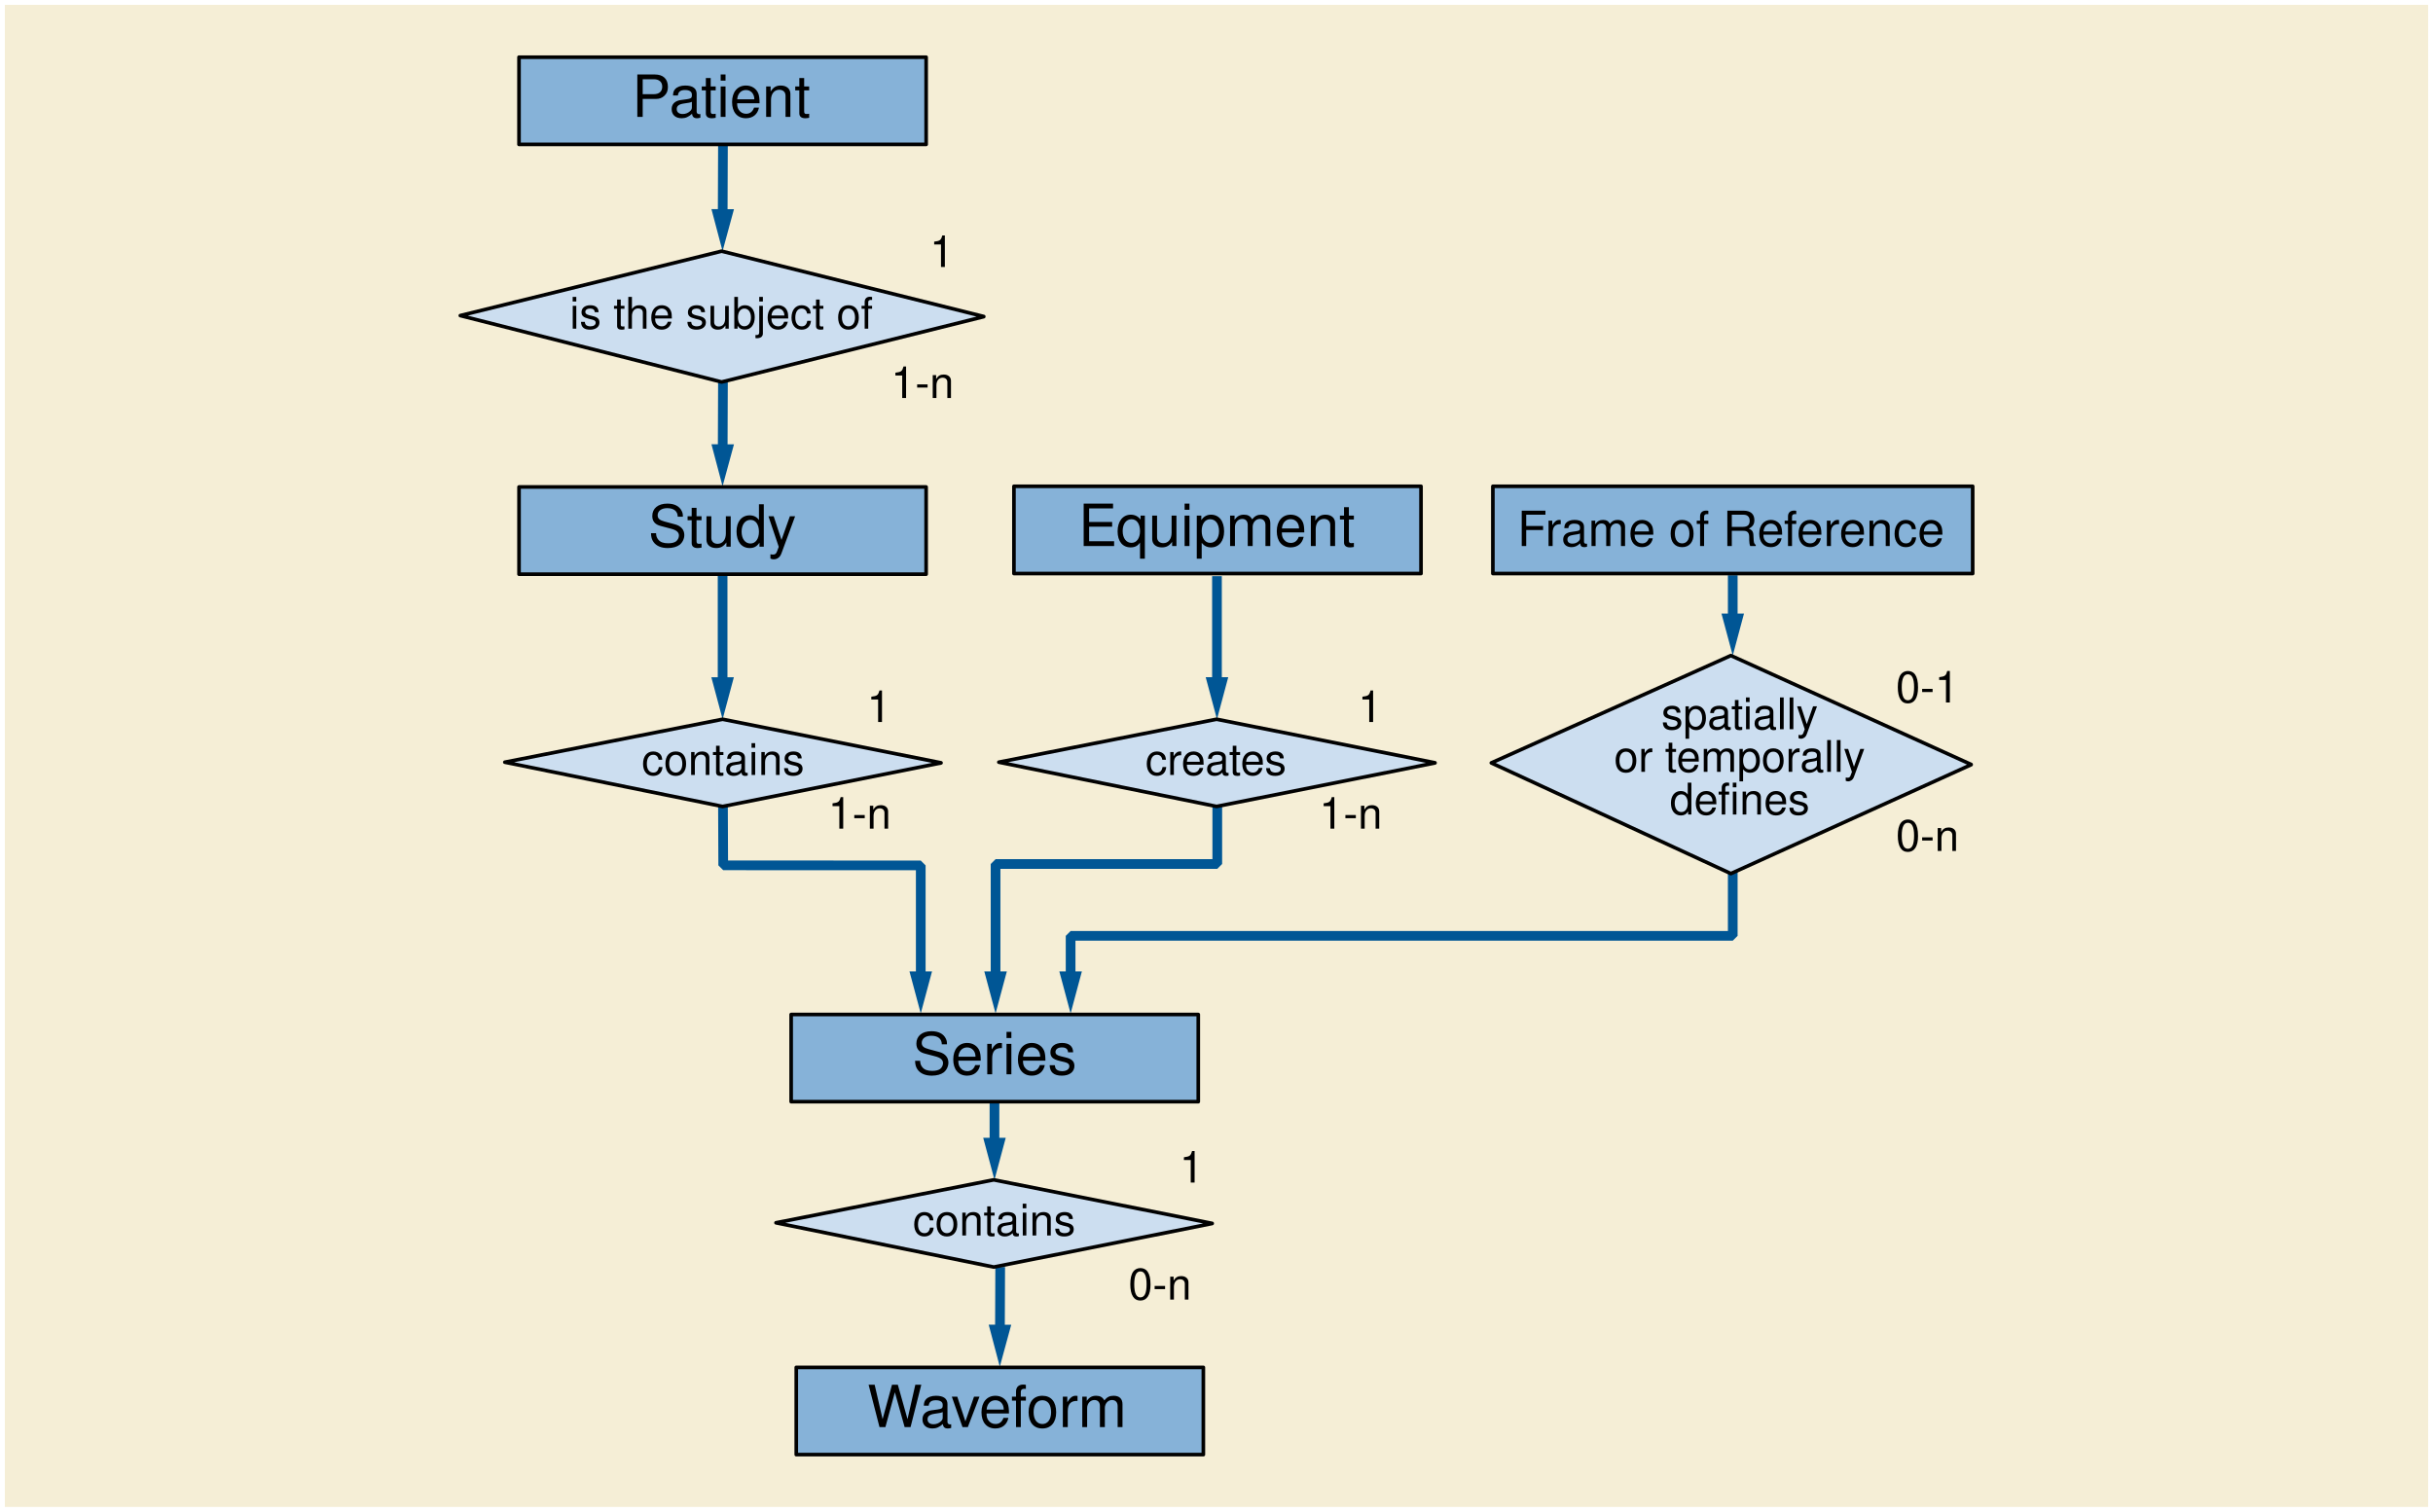
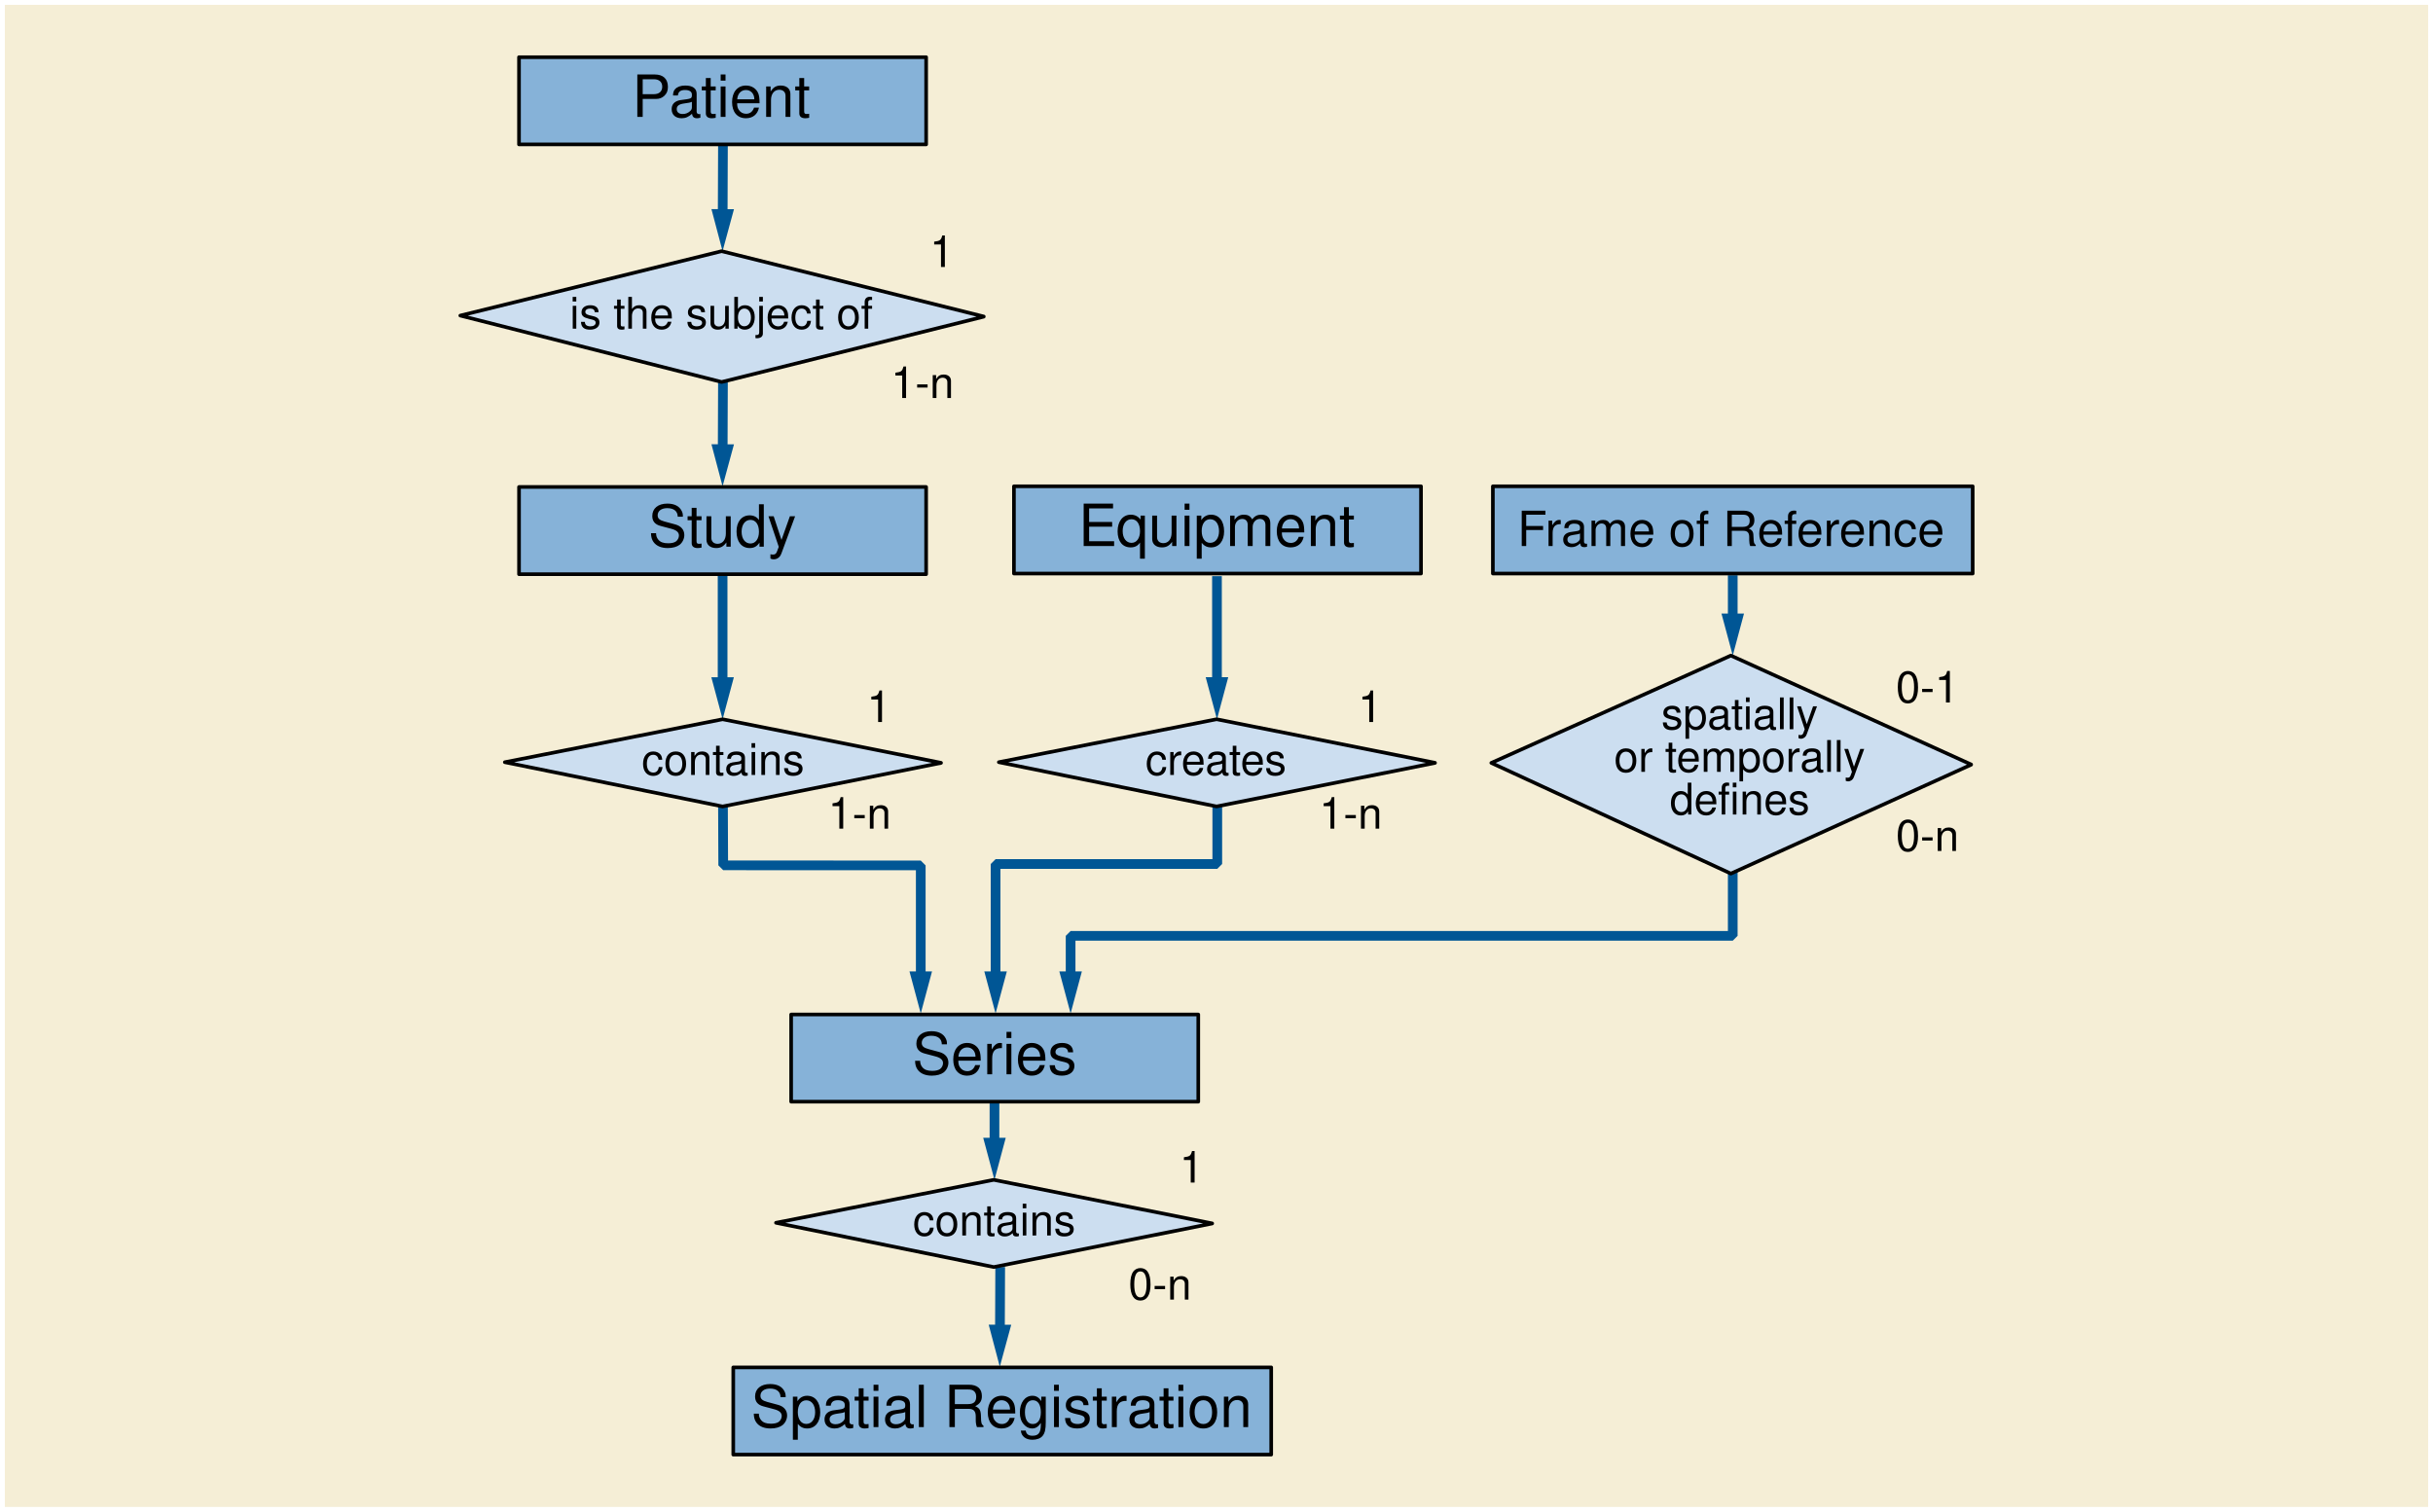
<svg xmlns="http://www.w3.org/2000/svg" version="1.1" id="Layer_1" x="0px" y="0px" width="502px" height="312px" viewBox="0 0 502 312" enable-background="new 0 0 502 312" xml:space="preserve">
  <defs>
    <style type="text/css">
	text {
	  font-family: Helvetica, Verdana, ArialUnicodeMS, san-serif
	}
	</style>
  </defs>
  <g>
   </g>
  <g>
    <rect x="1" y="1" fill="#F5EED6" width="500" height="310" />
    <g>
      <g>
        <g>
          <g>
            <line fill="none" stroke="#005695" stroke-width="2" stroke-miterlimit="1" x1="357.517" y1="128.205" x2="357.517" y2="118.708" />
            <g>
              <polygon fill="#005695" points="359.841,126.619 357.517,135.292 355.192,126.619       " />
            </g>
          </g>
        </g>
        <g>
          <g>
            <line fill="none" stroke="#005695" stroke-width="2" stroke-miterlimit="1" x1="149.095" y1="118.507" x2="149.095" y2="141.351" />
            <g>
              <polygon fill="#005695" points="146.771,139.766 149.095,148.438 151.419,139.766       " />
            </g>
          </g>
        </g>
        <g>
          <g>
            <polyline fill="none" stroke="#005695" stroke-width="2" stroke-miterlimit="1" points="189.979,202.066 189.979,178.6        149.223,178.587 149.17,166.253      " />
            <g>
              <polygon fill="#005695" points="192.303,200.481 189.979,209.154 187.654,200.481       " />
            </g>
          </g>
        </g>
        <g>
          <g>
            <line fill="none" stroke="#005695" stroke-width="2" stroke-miterlimit="1" x1="251.097" y1="118.9" x2="251.097" y2="141.347" />
            <g>
              <polygon fill="#005695" points="248.772,139.762 251.097,148.435 253.421,139.762       " />
            </g>
          </g>
        </g>
        <g>
          <g>
            <polyline fill="none" stroke="#005695" stroke-width="2" stroke-miterlimit="1" points="220.898,202.066 220.898,193.138        357.517,193.138 357.517,178.633      " />
            <g>
              <polygon fill="#005695" points="223.223,200.481 220.898,209.154 218.574,200.481       " />
            </g>
          </g>
        </g>
        <g>
          <g>
            <polyline fill="none" stroke="#005695" stroke-width="2" stroke-miterlimit="1" points="205.416,202.066 205.416,178.31        251.161,178.31 251.161,166.253      " />
            <g>
              <polygon fill="#005695" points="207.74,200.481 205.416,209.154 203.092,200.481       " />
            </g>
          </g>
        </g>
        <g>
          <g>
            <line fill="none" stroke="#005695" stroke-width="2" stroke-miterlimit="1" x1="149.167" y1="78.7" x2="149.112" y2="93.275" />
            <g>
              <polygon fill="#005695" points="146.793,91.681 149.085,100.362 151.442,91.699       " />
            </g>
          </g>
        </g>
        <g>
          <g>
            <line fill="none" stroke="#005695" stroke-width="2" stroke-miterlimit="1" x1="149.167" y1="29.862" x2="149.111" y2="44.749" />
            <g>
              <polygon fill="#005695" points="146.793,43.155 149.085,51.836 151.441,43.172       " />
            </g>
          </g>
        </g>
        <g>
          <g>
            <line fill="none" stroke="#005695" stroke-width="2" stroke-miterlimit="1" x1="205.189" y1="227.329" x2="205.189" y2="236.403" />
            <g>
              <polygon fill="#005695" points="202.865,234.818 205.189,243.491 207.514,234.818       " />
            </g>
          </g>
        </g>
        <g>
          <g>
            <line fill="none" stroke="#005695" stroke-width="2" stroke-miterlimit="1" x1="206.37" y1="261.479" x2="206.316" y2="274.974" />
            <g>
              <polygon fill="#005695" points="203.999,273.38 206.288,282.062 208.647,273.398       " />
            </g>
          </g>
        </g>
      </g>
      <polygon fill="#CCDEF0" stroke="#010101" stroke-width="0.75" stroke-linecap="round" stroke-linejoin="round" stroke-miterlimit="1" points="    104.162,157.301 149.096,148.438 194.16,157.428 194.16,157.449 149.096,166.438   " />
      <g>
        <text transform="matrix(1 0 0 1 132.3994 159.9277)" font-size="9">contains</text>
      </g>
      <polygon fill="#CCDEF0" stroke="#010101" stroke-width="0.75" stroke-linecap="round" stroke-linejoin="round" stroke-miterlimit="1" points="    206.09,157.297 251.024,148.435 296.088,157.424 296.088,157.445 251.024,166.435   " />
      <g>
        <text transform="matrix(1 0 0 1 236.332 159.9277)" font-size="9">creates</text>
      </g>
      <polygon fill="#CCDEF0" stroke="#010101" stroke-width="0.75" stroke-linecap="round" stroke-linejoin="round" stroke-miterlimit="1" points="    307.703,157.445 357.131,135.292 406.703,157.767 406.703,157.816 357.131,180.292   " />
      <g>
        <text transform="matrix(1 0 0 1 342.7832 150.4902)">
          <tspan x="0" y="0" font-size="9">spatially</tspan>
          <tspan x="-9.752" y="8.8" font-size="9">or temporally</tspan>
          <tspan x="1.746" y="17.6" font-size="9">defines</tspan>
        </text>
      </g>
      <rect x="209.205" y="100.362" fill="#86B2D8" stroke="#010101" stroke-width="0.75" stroke-linecap="round" stroke-linejoin="round" stroke-miterlimit="1" width="83.992" height="18" />
      <g>
        <text transform="matrix(1 0 0 1 222.5161 112.6885)" font-size="12">Equipment</text>
      </g>
      <rect x="308.023" y="100.362" fill="#86B2D8" stroke="#010101" stroke-width="0.75" stroke-linecap="round" stroke-linejoin="round" stroke-miterlimit="1" width="99" height="18" />
      <g>
        <text transform="matrix(1 0 0 1 313.0732 112.6885)" font-size="10">Frame of Reference</text>
      </g>
      <rect x="107.086" y="11.801" fill="#86B2D8" stroke="#010101" stroke-width="0.75" stroke-linecap="round" stroke-linejoin="round" stroke-miterlimit="1" width="84.004" height="18" />
      <g>
        <text transform="matrix(1 0 0 1 130.4043 24.1211)" font-size="12">Patient</text>
      </g>
      <rect x="107.09" y="100.5" fill="#86B2D8" stroke="#010101" stroke-width="0.75" stroke-linecap="round" stroke-linejoin="round" stroke-miterlimit="1" width="83.996" height="18" />
      <g>
        <text transform="matrix(1 0 0 1 133.7422 112.8242)" font-size="12">Study</text>
      </g>
      <g>
        <text transform="matrix(1 0 0 1 178.8555 149.0049)" font-size="9">1</text>
      </g>
      <g>
        <text transform="matrix(1 0 0 1 170.8535 171.0107)" font-size="9">1-n</text>
      </g>
      <g>
        <text transform="matrix(1 0 0 1 280.1875 149.0049)" font-size="9">1</text>
      </g>
      <g>
        <text transform="matrix(1 0 0 1 272.1846 171.0107)" font-size="9">1-n</text>
      </g>
      <g>
        <text transform="matrix(1 0 0 1 391.1846 144.9736)" font-size="9">0-1</text>
      </g>
      <g>
        <text transform="matrix(1 0 0 1 391.1846 175.6182)" font-size="9">0-n</text>
      </g>
      <polygon fill="#CCDEF0" stroke="#010101" stroke-width="0.75" stroke-linecap="round" stroke-linejoin="round" stroke-miterlimit="1" points="    94.977,65.129 148.897,51.836 202.978,65.32 202.978,65.352 148.897,78.836   " />
      <g>
        <text transform="matrix(1 0 0 1 117.5635 67.835)" font-size="9">is the subject of</text>
      </g>
      <g>
        <text transform="matrix(1 0 0 1 191.8267 55.0928)" font-size="9">1</text>
      </g>
      <g>
        <text transform="matrix(1 0 0 1 183.8242 82.1387)" font-size="9">1-n</text>
      </g>
      <polygon fill="#CCDEF0" stroke="#010101" stroke-width="0.75" stroke-linecap="round" stroke-linejoin="round" stroke-miterlimit="1" points="    160.111,252.354 205.045,243.491 250.11,252.48 250.11,252.502 205.045,261.49   " />
      <g>
        <text transform="matrix(1 0 0 1 188.3491 254.9814)" font-size="9">contains</text>
      </g>
      <rect x="163.238" y="209.373" fill="#86B2D8" stroke="#010101" stroke-width="0.75" stroke-linecap="round" stroke-linejoin="round" stroke-miterlimit="1" width="84.001" height="17.987" />
      <g>
        <text transform="matrix(1 0 0 1 188.2305 221.709)" font-size="12">Series</text>
      </g>
-       <rect x="164.293" y="282.199" fill="#86B2D8" stroke="#010101" stroke-width="0.75" stroke-linecap="round" stroke-linejoin="round" stroke-miterlimit="1" width="83.996" height="18.001" />
+       <rect x="151.293" y="282.199" fill="#86B2D8" stroke="#010101" stroke-width="0.75" stroke-linecap="round" stroke-linejoin="round" stroke-miterlimit="1" width="110.996" height="18.001" />
      <g>
-         <text transform="matrix(1 0 0 1 178.9512 294.5244)" font-size="12">Waveform</text>
+         <text transform="matrix(1 0 0 1 154.9512 294.5244)" font-size="12">Spatial Registration</text>
      </g>
      <g>
        <text transform="matrix(1 0 0 1 243.3564 244.0488)" font-size="9">1</text>
      </g>
      <g>
        <text transform="matrix(1 0 0 1 232.8242 268.2002)" font-size="9">0-n</text>
      </g>
    </g>
  </g>
</svg>
